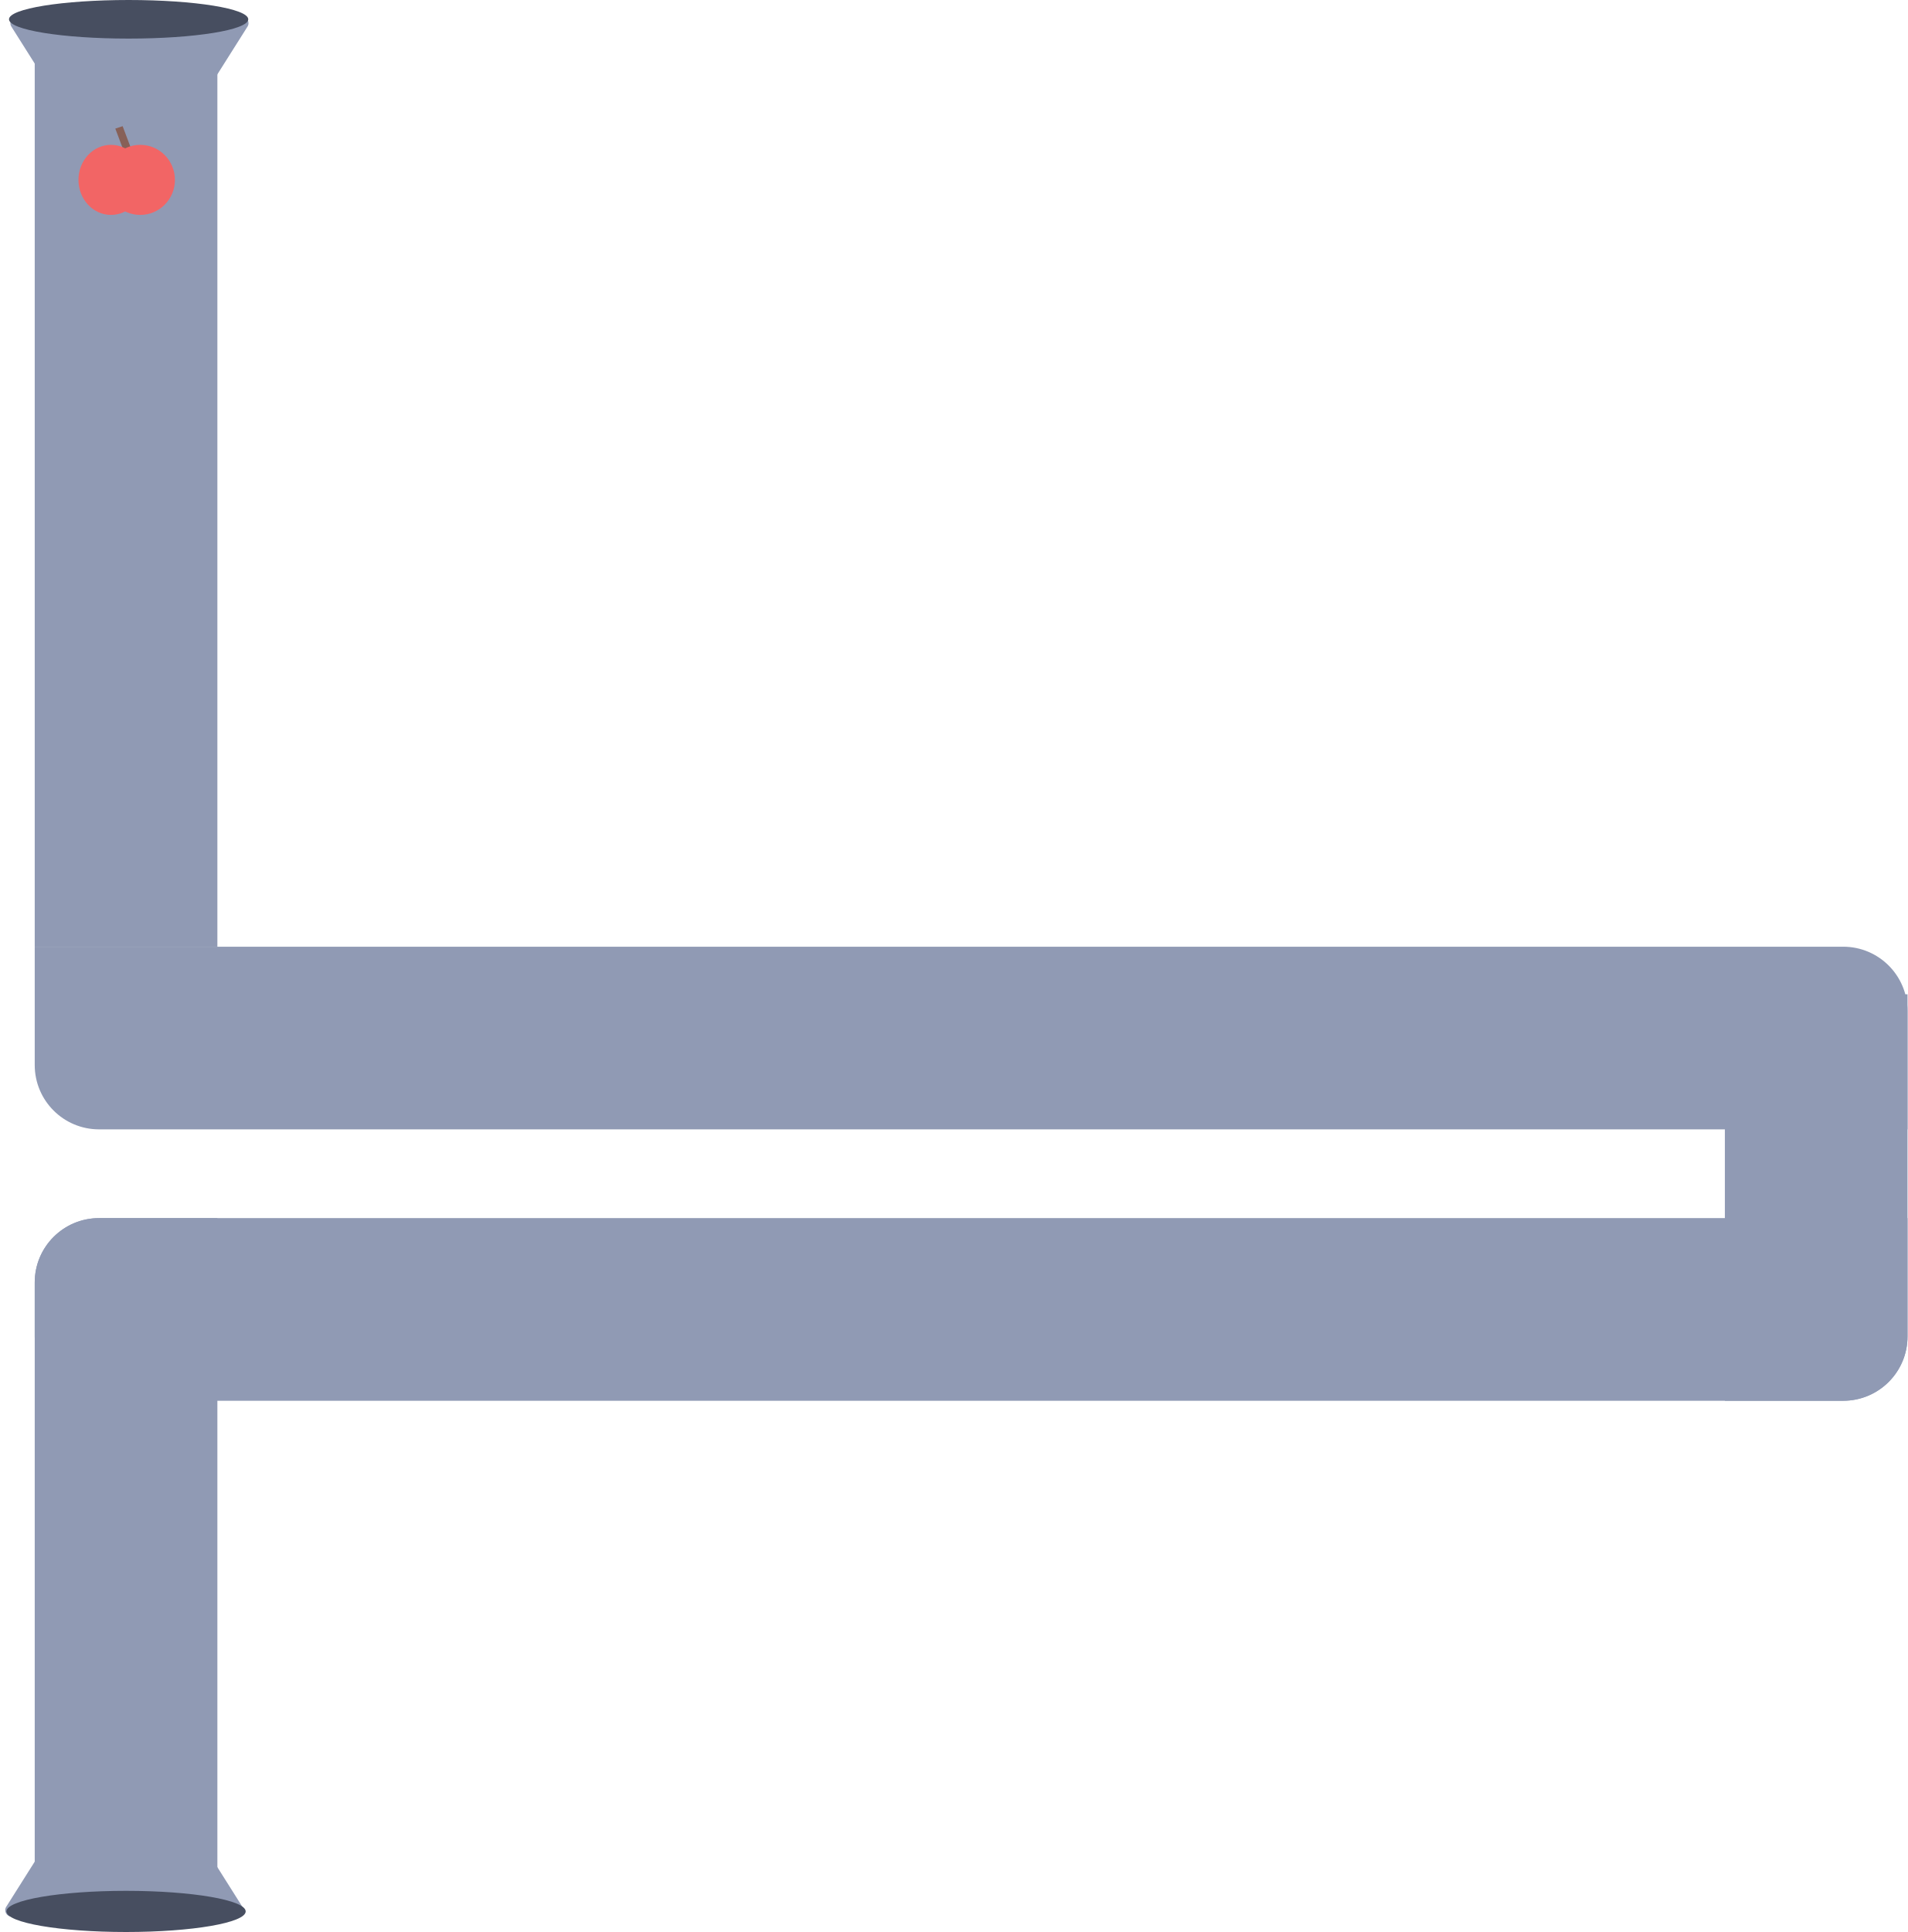
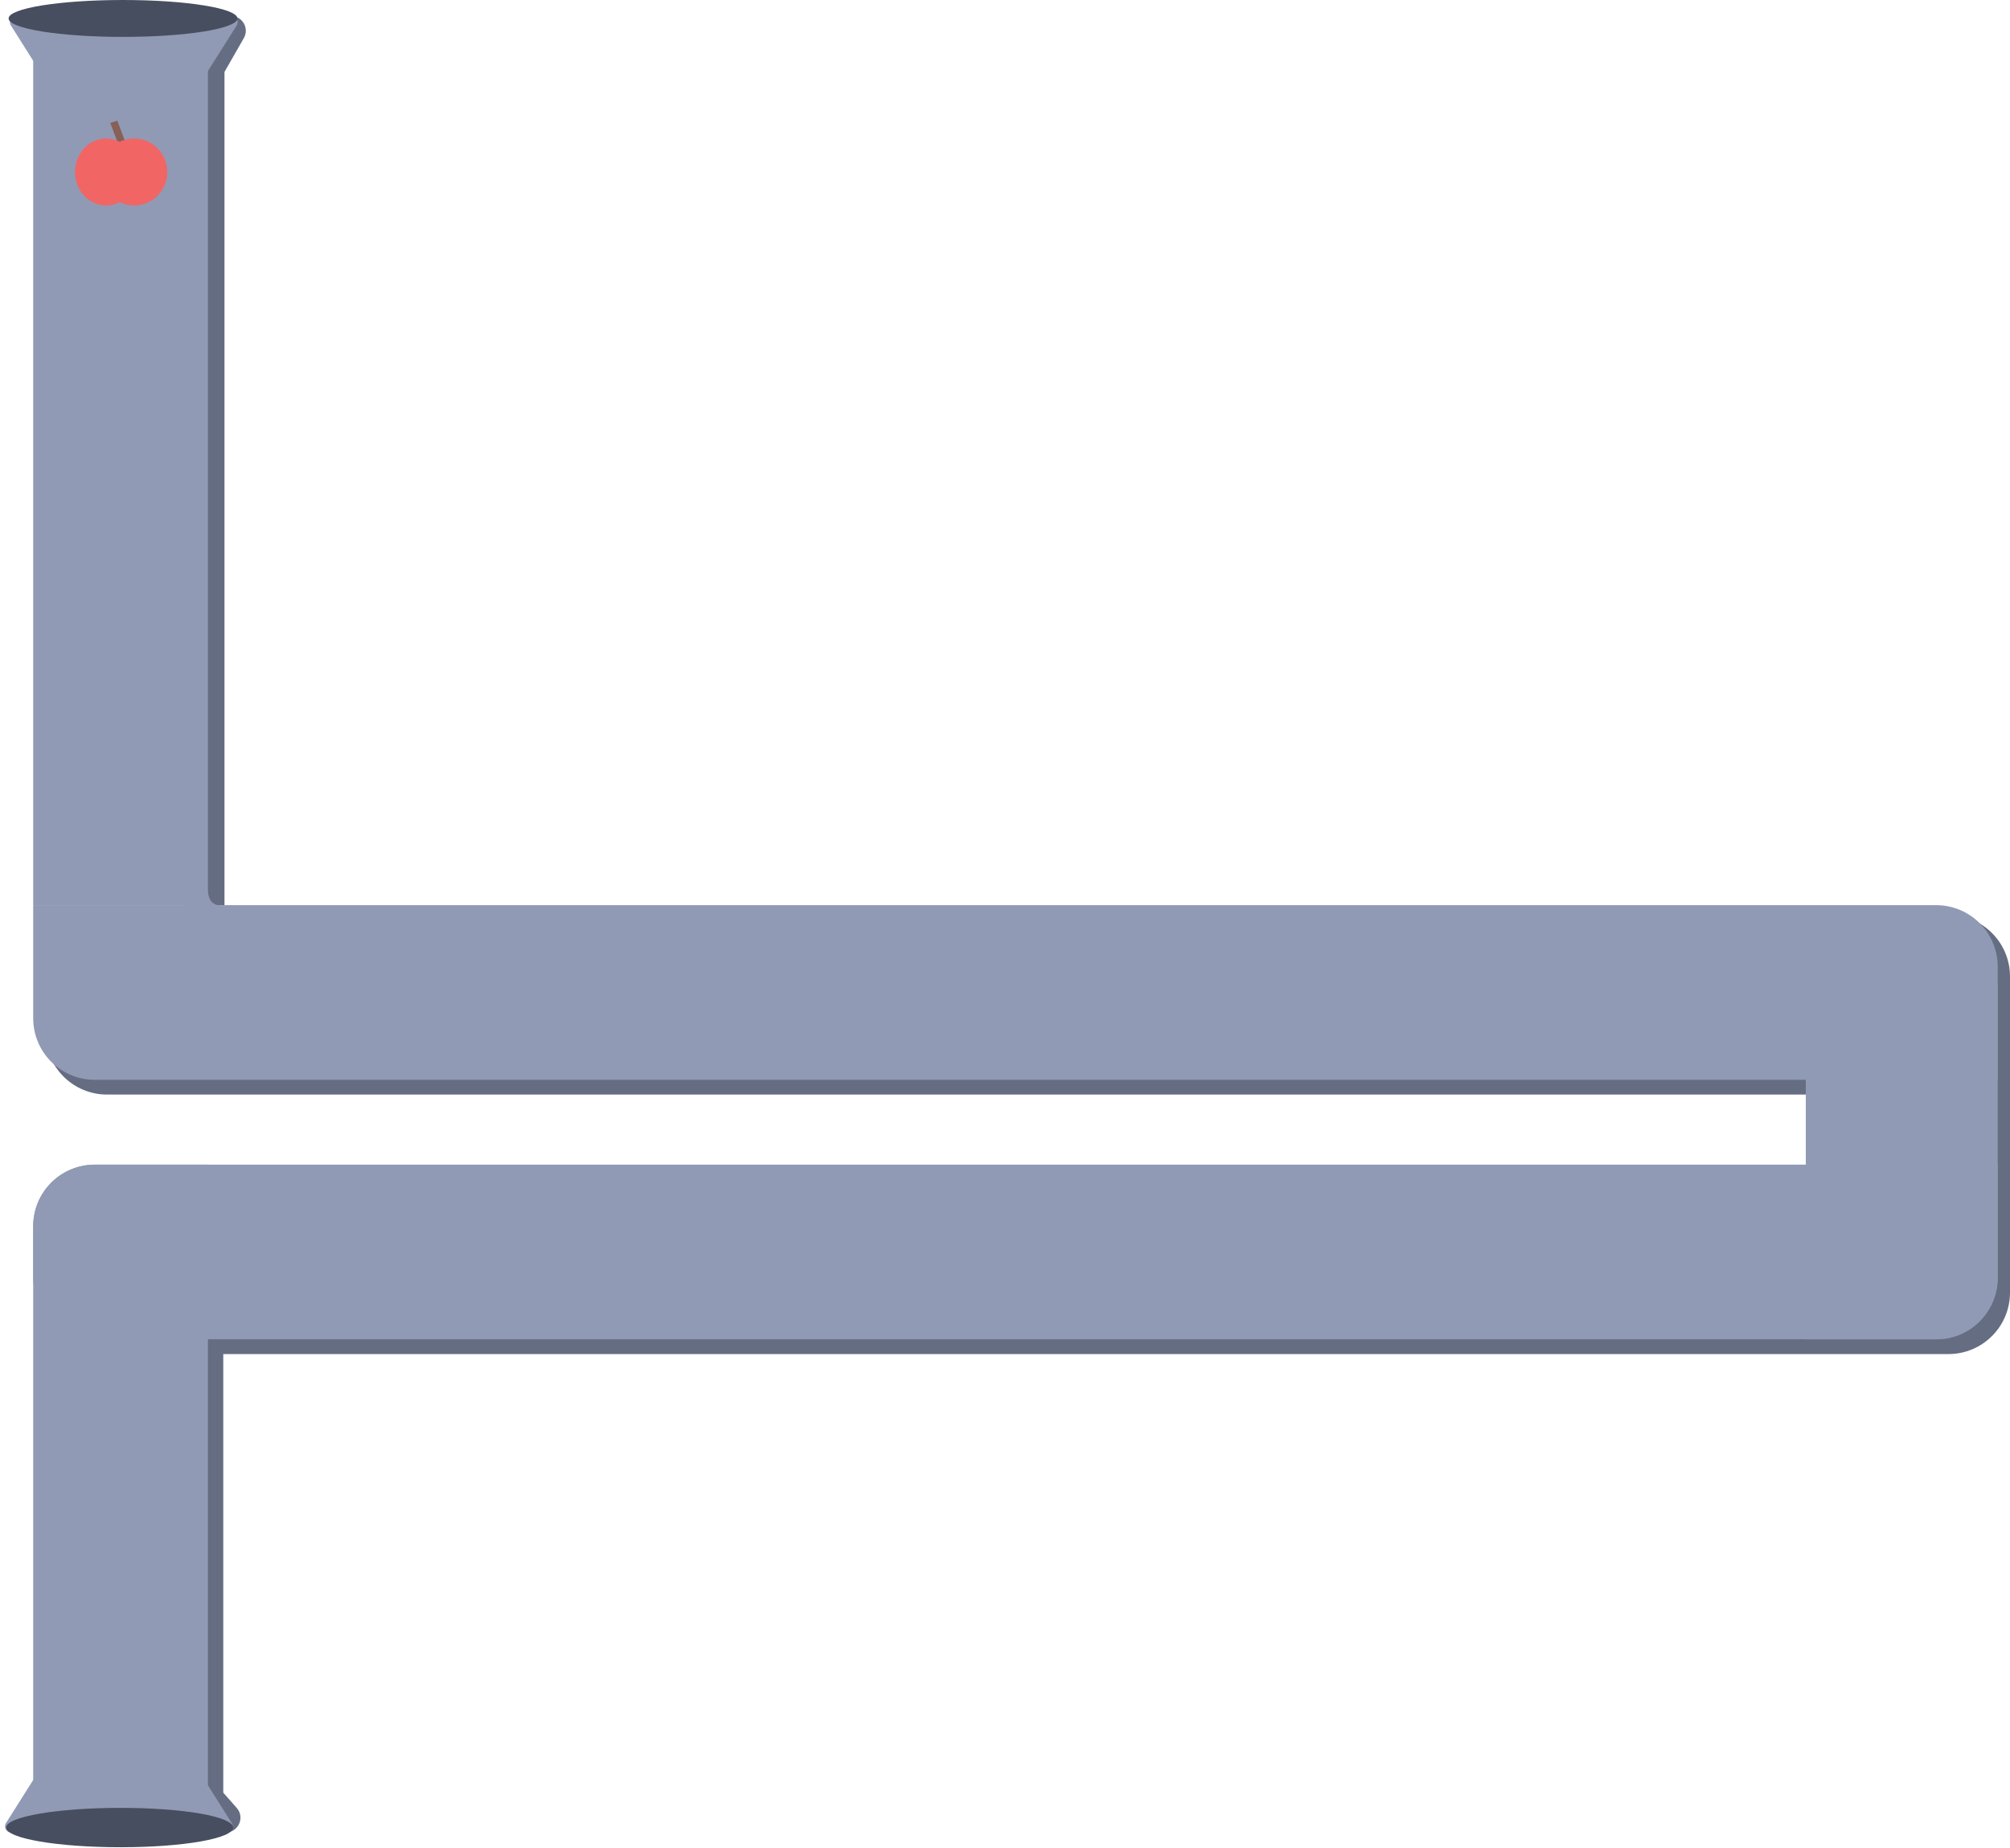
- <svg xmlns="http://www.w3.org/2000/svg" width="1483" height="1502" viewBox="0 0 1483 1502" fill="none">
+ <svg xmlns="http://www.w3.org/2000/svg" width="1634" height="1502" viewBox="0 0 1634 1502" fill="none">
+   <path d="M79.5 13H187.815C197.03 13 202.806 22.957 198.232 30.957L182.5 58.469V736H78L79.5 13Z" fill="#656D82" />
+   <path d="M78.5 1490H183.456C193.782 1490 199.286 1477.82 192.465 1470.07L181.5 1457.61V975H77L78.5 1490Z" fill="#656D82" />
+   <path d="M1527 744H1584C1611.61 744 1634 766.386 1634 794V1001H1527V744Z" fill="#656D82" />
+   <path d="M174 1101L174 994L1634 994L1634 1051C1634 1078.61 1611.61 1101 1584 1101L174 1101Z" fill="#656D82" />
+   <path d="M87 890C59.386 890 37 867.614 37 840L37 783L1599 783L1599 840C1599 867.614 1576.61 890 1549 890L87 890Z" fill="#656D82" />
  <path d="M92.41 1343.7C94.373 1340.59 98.904 1340.59 100.866 1343.7L188.434 1482.39C190.536 1485.72 188.144 1490.06 184.206 1490.06H9.07C5.133 1490.06 2.74 1485.72 4.842 1482.39L92.41 1343.7Z" fill="#909AB4" />
-   <ellipse cx="93" cy="16" rx="93" ry="16" transform="matrix(1 0 0 -1 5 1502)" fill="#474E60" />
+   <path d="M189.5 1486C189.5 1477.16 149.362 1470 98 1470C46.638 1470 5 1477.16 5 1486C5 1494.84 46.638 1502 98 1502C149.362 1502 189.5 1494.84 189.5 1486Z" fill="#474E60" />
  <path d="M169 7L169 736H27L27 7L169 7Z" fill="#909AB4" />
+   <path d="M96.41 159.363C98.373 162.47 102.904 162.47 104.866 159.363L192.434 20.67C194.536 17.34 192.144 13 188.206 13H13.07C9.133 13 6.74 17.34 8.842 20.67L96.41 159.363Z" fill="#909AB4" />
+   <ellipse cx="100" cy="15" rx="93" ry="15" fill="#474E60" />
+   <path d="M1624 801V1039C1624 1066.61 1601.61 1089 1574 1089H1468V801H1624Z" fill="#909AB4" />
+   <path d="M77 878C49.386 878 27 855.614 27 828L27 736L1574 736C1601.61 736 1624 758.386 1624 786V878L77 878Z" fill="#909AB4" />
+   <path d="M77 1089C49.386 1089 27 1066.61 27 1039L27 997C27 969.386 49.386 947 77 947L1624 947V1039C1624 1066.61 1601.61 1089 1574 1089H77Z" fill="#909AB4" />
  <path d="M169 947L169 1457H27L27 997C27 969.386 49.386 947 77 947H169Z" fill="#909AB4" />
-   <path d="M96.41 159.362C98.373 162.47 102.904 162.47 104.866 159.362L192.434 20.669C194.536 17.34 192.144 13 188.206 13H13.07C9.133 13 6.74 17.34 8.842 20.669L96.41 159.362Z" fill="#909AB4" />
-   <ellipse cx="100" cy="15" rx="93" ry="15" fill="#474E60" />
-   <line y1="-3" x2="28.682" y2="-3" transform="matrix(0.352563 0.935788 -0.94945 0.313919 89.6523 99.9834)" stroke="#876057" stroke-width="6" />
+   <line y1="-3" x2="28.682" y2="-3" transform="matrix(0.352563 0.935788 -0.94945 0.313919 89.6523 99.9838)" stroke="#876057" stroke-width="6" />
  <ellipse cx="86.281" cy="139.85" rx="25.281" ry="27.235" fill="#F26565" />
  <ellipse cx="109.033" cy="139.85" rx="26.966" ry="27.235" fill="#F26565" />
-   <path d="M1483 773V1039C1483 1066.61 1460.61 1089 1433 1089H1341V773H1483Z" fill="#909AB4" />
-   <path d="M77 878C49.386 878 27 855.614 27 828L27 736L1433 736C1460.61 736 1483 758.386 1483 786V878L77 878Z" fill="#909AB4" />
-   <path d="M77 1089C49.386 1089 27 1066.61 27 1039L27 997C27 969.386 49.386 947 77 947L1483 947V1039C1483 1066.61 1460.61 1089 1433 1089H77Z" fill="#909AB4" />
+   <path d="M158 718C158 737.5 165 747.5 185.5 747.5" stroke="#909AB4" stroke-width="21" />
</svg>
